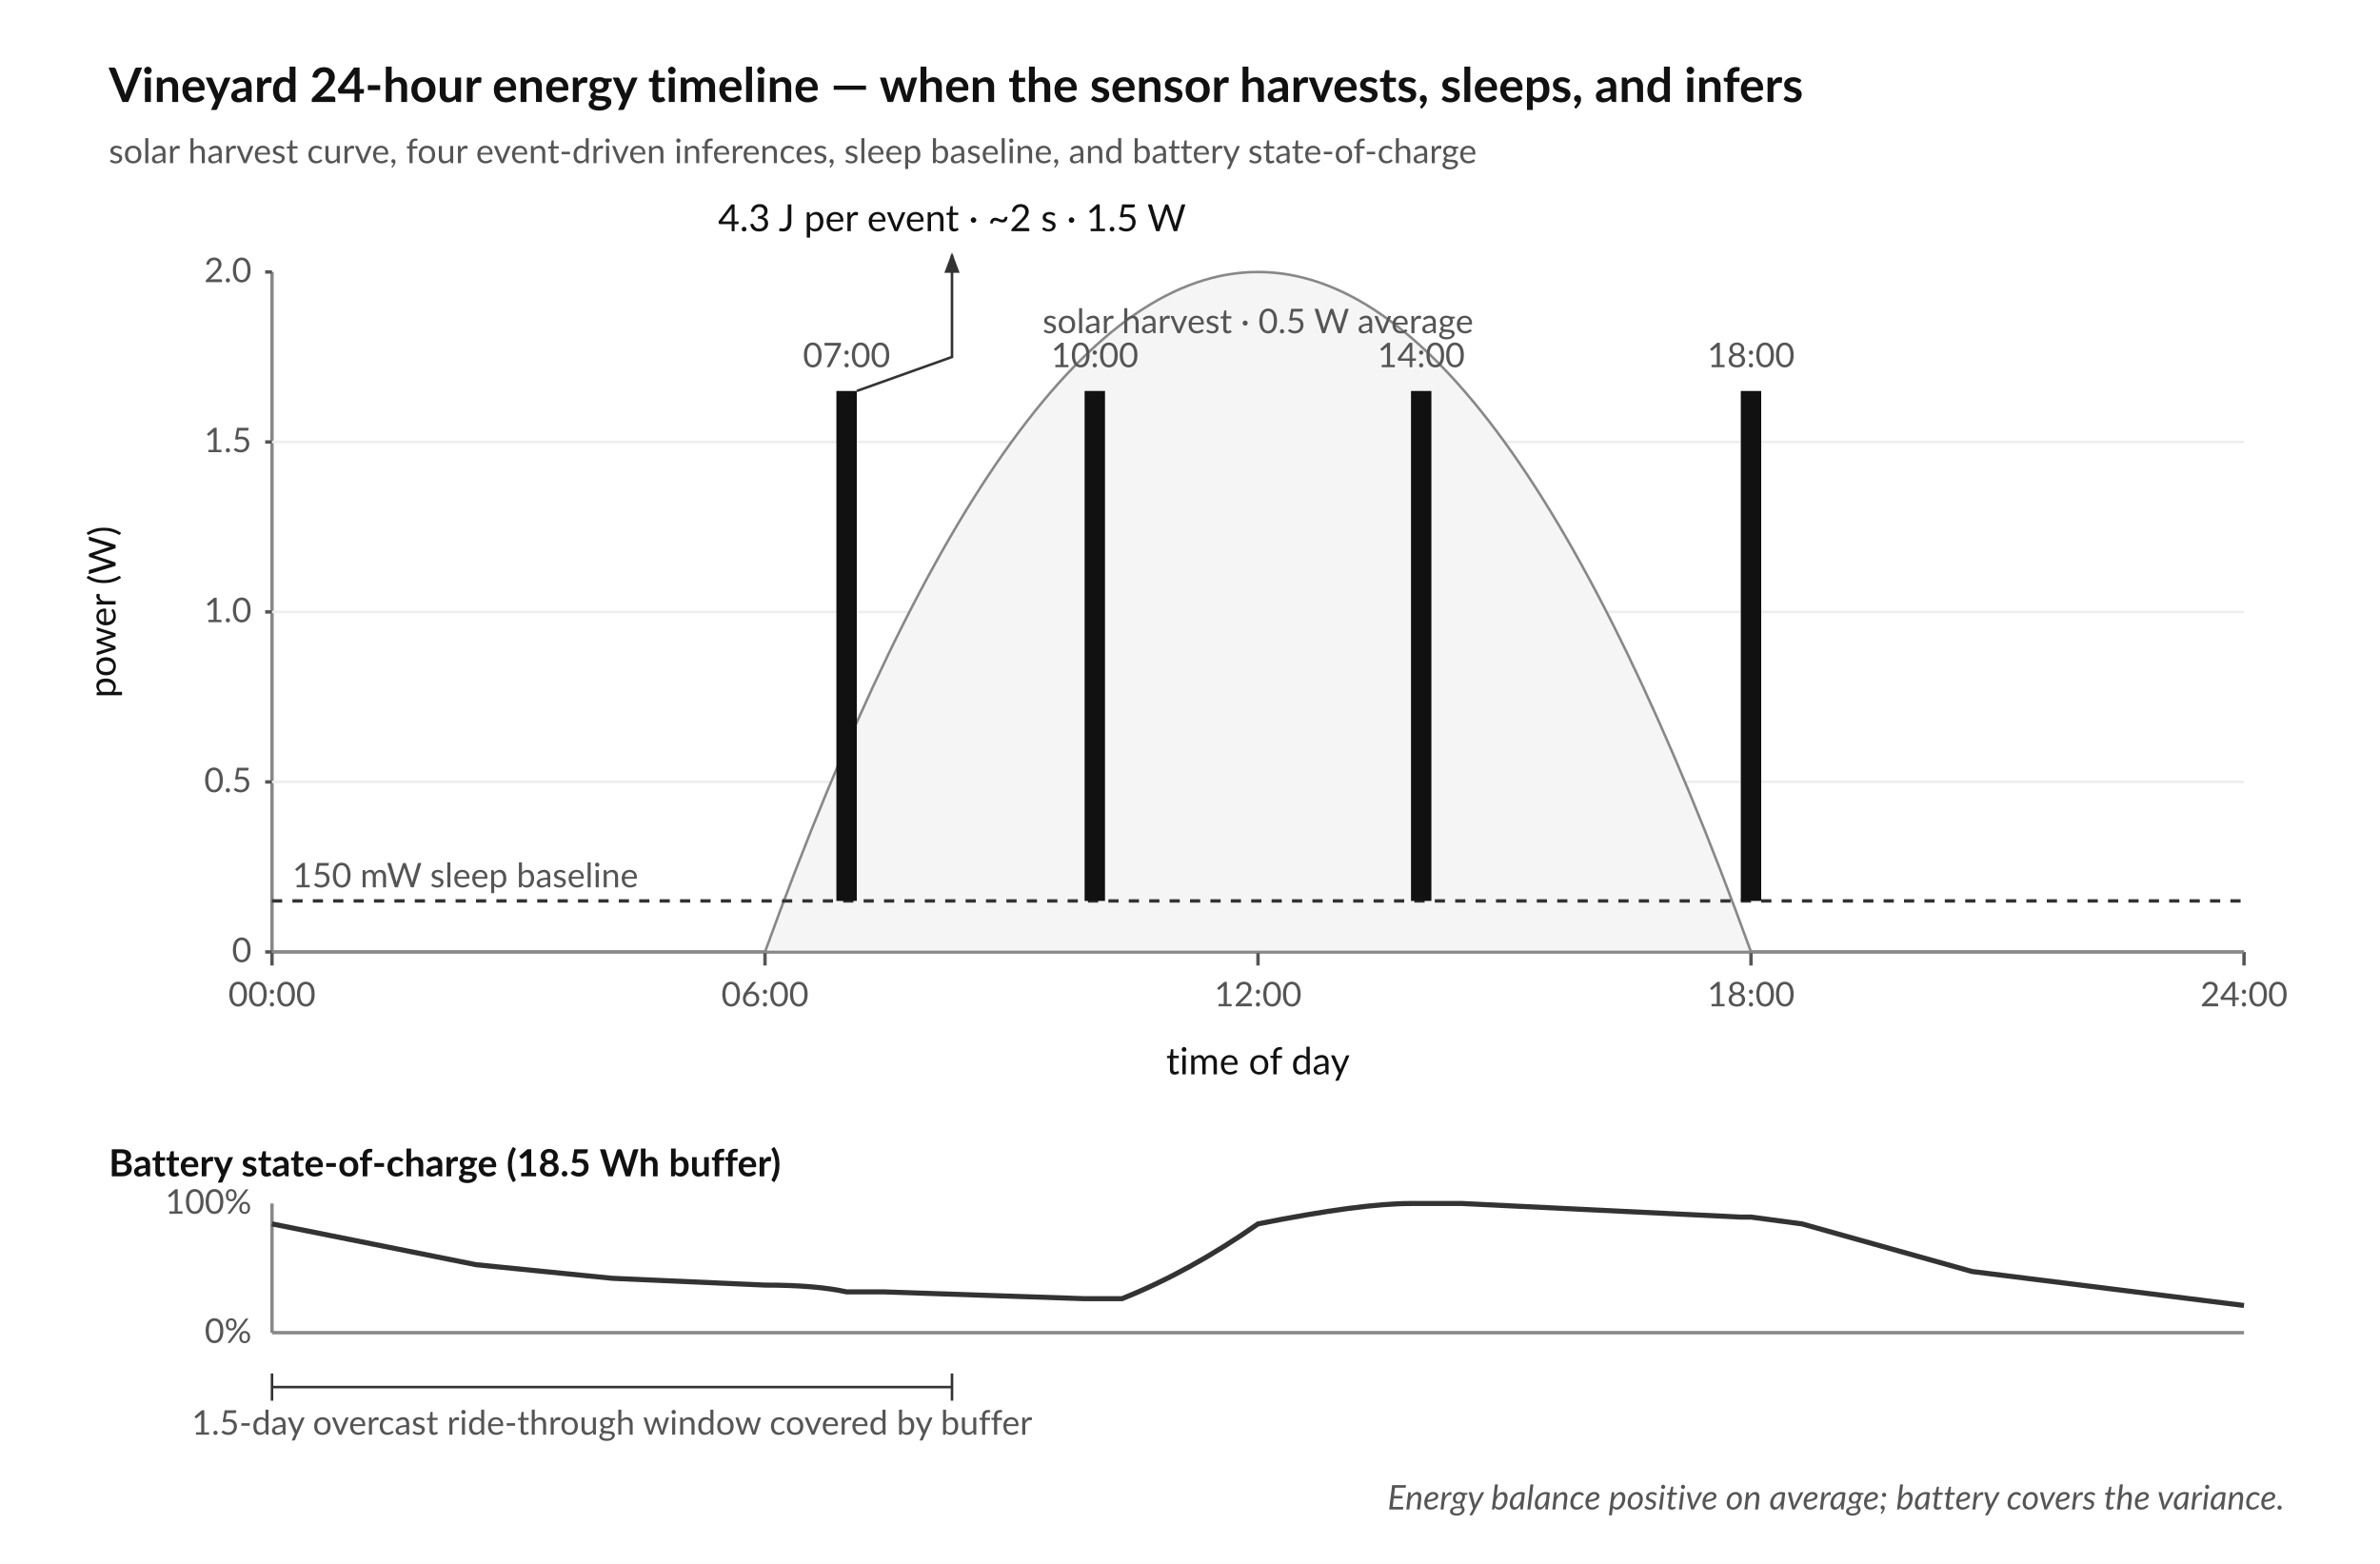
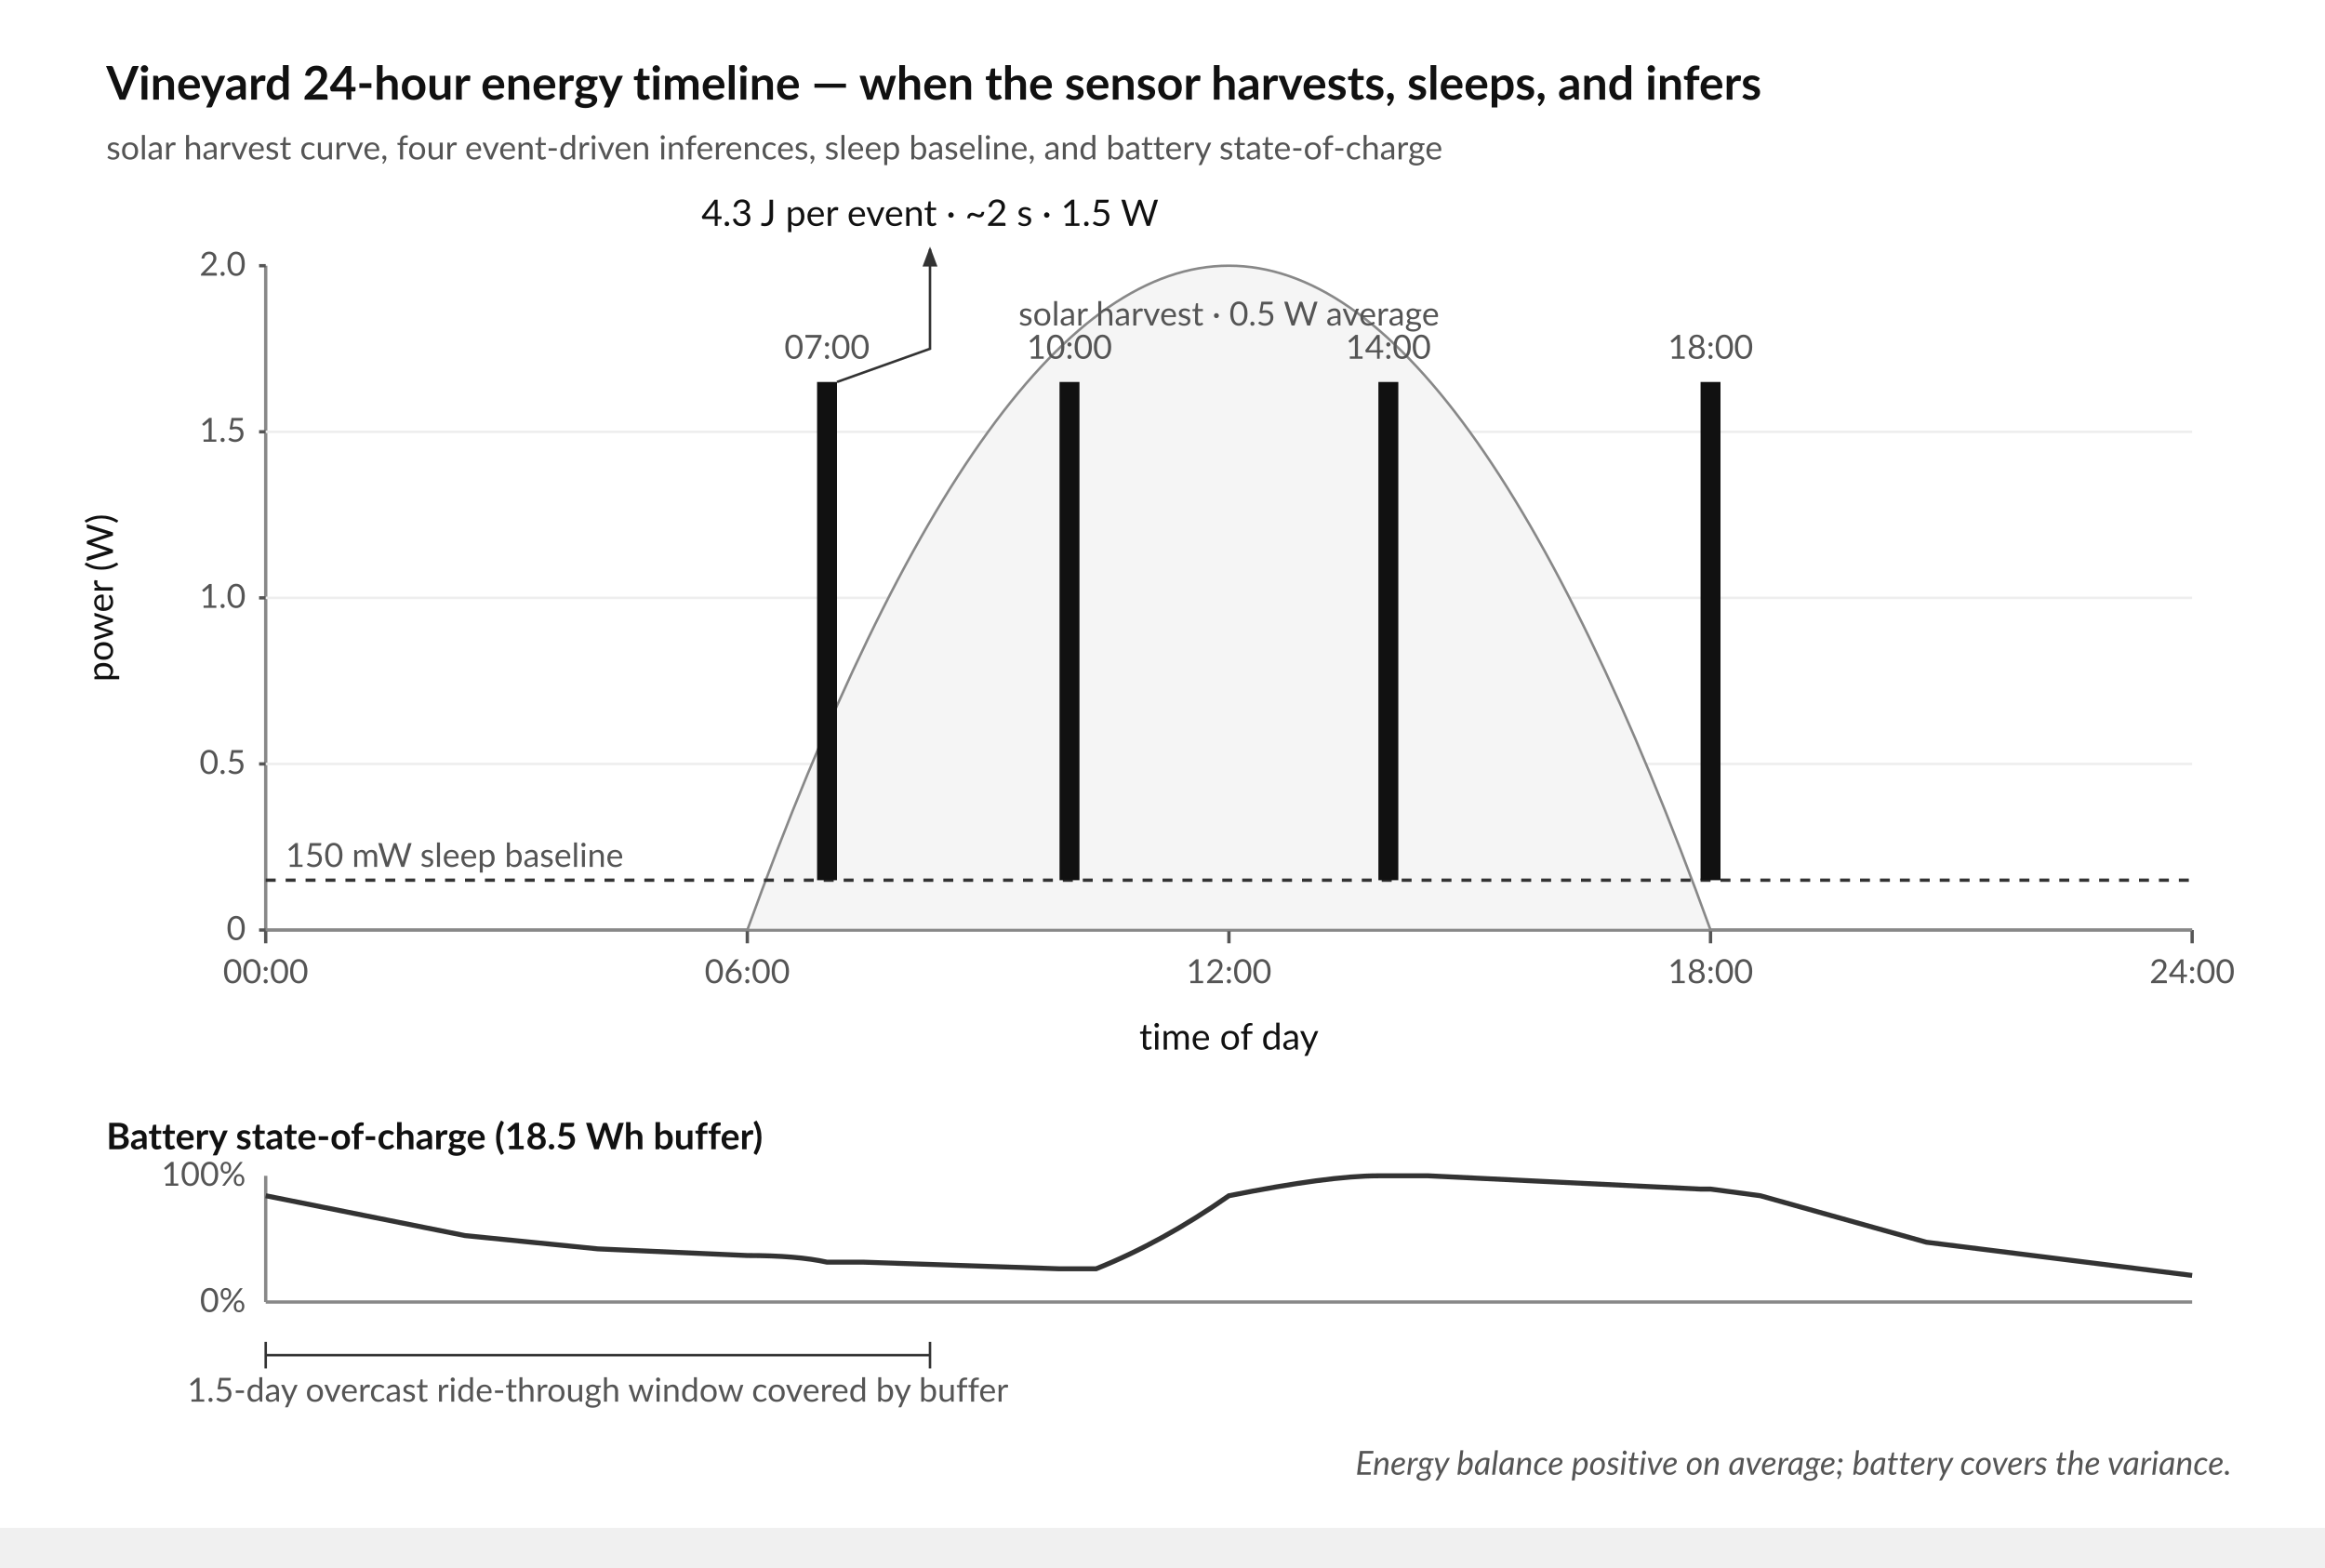
- <svg xmlns="http://www.w3.org/2000/svg" viewBox="0 0 700 460" role="img" aria-labelledby="t05 d05">
+ <svg xmlns="http://www.w3.org/2000/svg" viewBox="0 0 700 472" role="img" aria-labelledby="t05 d05">
  <defs>
    <style>
      .ti  { font-family: Lato, 'Helvetica Neue', Arial, sans-serif; font-size: 14px; font-weight: bold; fill: #111111; }
      .lb  { font-family: Lato, 'Helvetica Neue', Arial, sans-serif; font-size: 11px; fill: #111111; }
      .sm  { font-family: Lato, 'Helvetica Neue', Arial, sans-serif; font-size: 10px; fill: #555555; }
      .cap { font-family: Lato, 'Helvetica Neue', Arial, sans-serif; font-size: 10px; font-style: italic; fill: #555555; }
      .nm  { font-family: Lato, 'Helvetica Neue', Arial, sans-serif; font-size: 11px; font-weight: bold; fill: #111111; }
    </style>
    <marker id="ar5" markerWidth="8" markerHeight="6" refX="7" refY="3" orient="auto">
      <polygon points="0 0, 8 3, 0 6" fill="#333333" />
    </marker>
  </defs>
  <rect width="700" height="460" fill="#FFFFFF" />
  <text x="32" y="30" class="ti">Vineyard 24-hour energy timeline — when the sensor harvests, sleeps, and infers</text>
  <text x="32" y="48" class="sm">solar harvest curve, four event-driven inferences, sleep baseline, and battery state-of-charge</text>
  <line x1="80" y1="280" x2="660" y2="280" stroke="#888888" stroke-width="1" />
  <line x1="80" y1="80" x2="80" y2="280" stroke="#888888" stroke-width="1" />
  <g class="sm">
    <line x1="78" y1="280" x2="80" y2="280" stroke="#555555" />
    <text x="74" y="283" text-anchor="end">0</text>
    <line x1="78" y1="230" x2="80" y2="230" stroke="#555555" />
    <text x="74" y="233" text-anchor="end">0.5</text>
    <line x1="78" y1="180" x2="80" y2="180" stroke="#555555" />
    <text x="74" y="183" text-anchor="end">1.0</text>
    <line x1="78" y1="130" x2="80" y2="130" stroke="#555555" />
    <text x="74" y="133" text-anchor="end">1.5</text>
    <line x1="78" y1="80" x2="80" y2="80" stroke="#555555" />
    <text x="74" y="83" text-anchor="end">2.0</text>
  </g>
  <text x="34" y="180" text-anchor="middle" transform="rotate(-90 34 180)" class="lb">power (W)</text>
  <g stroke="#EEEEEE" stroke-width="0.75">
    <line x1="80" y1="230" x2="660" y2="230" />
    <line x1="80" y1="180" x2="660" y2="180" />
    <line x1="80" y1="130" x2="660" y2="130" />
  </g>
  <g class="sm">
    <line x1="80" y1="280" x2="80" y2="284" stroke="#555555" />
    <text x="80" y="296" text-anchor="middle">00:00</text>
    <line x1="225" y1="280" x2="225" y2="284" stroke="#555555" />
    <text x="225" y="296" text-anchor="middle">06:00</text>
    <line x1="370" y1="280" x2="370" y2="284" stroke="#555555" />
    <text x="370" y="296" text-anchor="middle">12:00</text>
    <line x1="515" y1="280" x2="515" y2="284" stroke="#555555" />
    <text x="515" y="296" text-anchor="middle">18:00</text>
    <line x1="660" y1="280" x2="660" y2="284" stroke="#555555" />
    <text x="660" y="296" text-anchor="middle">24:00</text>
  </g>
  <text x="370" y="316" text-anchor="middle" class="lb">time of day</text>
  <path d="M 80 280 L 225 280 Q 297.5 80 370 80 Q 442.5 80 515 280 L 660 280 Z" fill="#F5F5F5" stroke="#888888" stroke-width="0.75" />
  <text x="370" y="98" text-anchor="middle" class="sm">solar harvest · 0.5 W average</text>
  <line x1="80" y1="265" x2="660" y2="265" stroke="#333333" stroke-width="1" stroke-dasharray="3 3" />
  <text x="86" y="261" class="sm">150 mW sleep baseline</text>
  <rect x="246" y="115" width="6" height="150" fill="#111111" />
  <text x="249" y="108" text-anchor="middle" class="sm">07:00</text>
  <rect x="319" y="115" width="6" height="150" fill="#111111" />
  <text x="322" y="108" text-anchor="middle" class="sm">10:00</text>
  <rect x="415" y="115" width="6" height="150" fill="#111111" />
  <text x="418" y="108" text-anchor="middle" class="sm">14:00</text>
  <rect x="512" y="115" width="6" height="150" fill="#111111" />
  <text x="515" y="108" text-anchor="middle" class="sm">18:00</text>
  <path d="M 252 115 L 280 105 L 280 75" fill="none" stroke="#333333" stroke-width="0.75" marker-end="url(#ar5)" />
  <text x="280" y="68" text-anchor="middle" class="lb">4.3 J per event · ~2 s · 1.5 W</text>
  <text x="32" y="346" class="nm">Battery state-of-charge (18.5 Wh buffer)</text>
  <line x1="80" y1="392" x2="660" y2="392" stroke="#888888" stroke-width="1" />
  <line x1="80" y1="354" x2="80" y2="392" stroke="#888888" stroke-width="1" />
  <g class="sm">
    <text x="74" y="357" text-anchor="end">100%</text>
    <text x="74" y="395" text-anchor="end">0%</text>
  </g>
  <path d="M 80 360 L 110 366 L 140 372 L 180 376 L 225 378 Q 240 378 249 380 L 252 380 L 260 380 L 319 382 L 322 382 L 330 382 Q 350 374 370 360 Q 400 354 415 354 L 418 354 L 430 354 L 512 358 L 515 358 L 530 360 L 580 374 L 660 384" fill="none" stroke="#333333" stroke-width="1.5" />
  <line x1="80" y1="408" x2="280" y2="408" stroke="#333333" stroke-width="0.75" />
  <line x1="80" y1="404" x2="80" y2="412" stroke="#333333" stroke-width="0.75" />
  <line x1="280" y1="404" x2="280" y2="412" stroke="#333333" stroke-width="0.75" />
  <text x="180" y="422" text-anchor="middle" class="sm">1.5-day overcast ride-through window covered by buffer</text>
  <text x="540" y="444" text-anchor="middle" class="cap">Energy balance positive on average; battery covers the variance.</text>
</svg>
